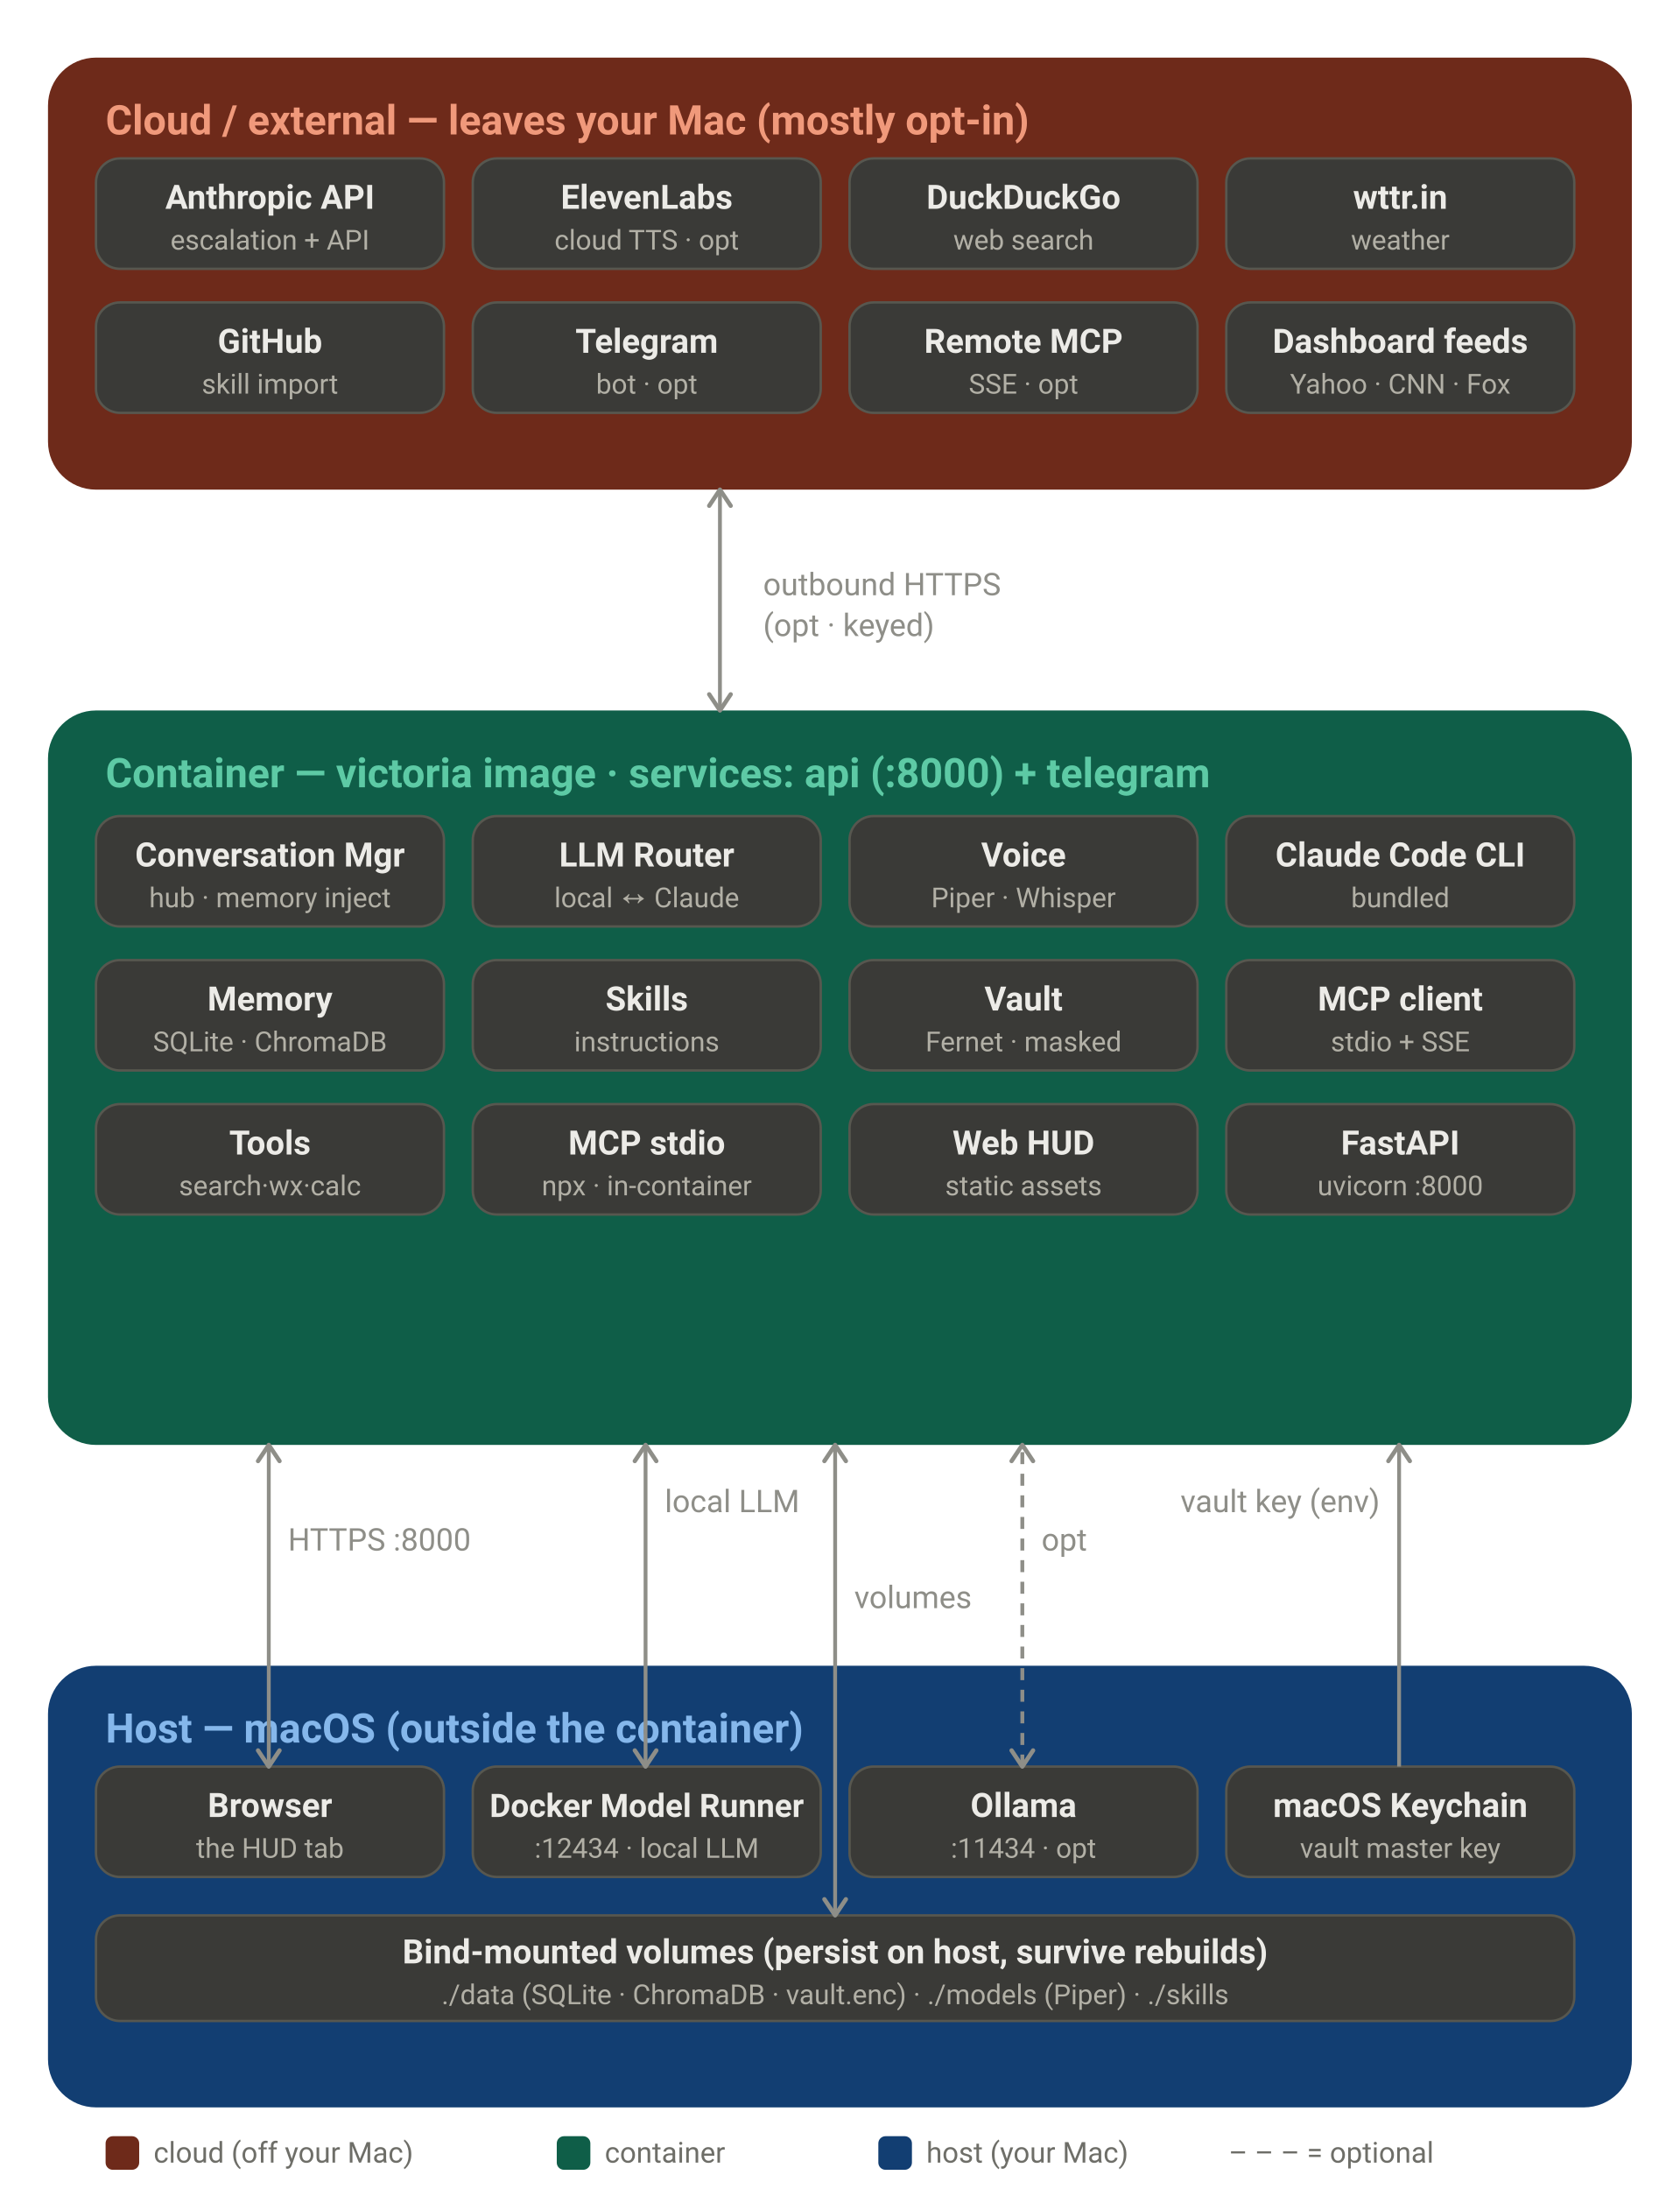
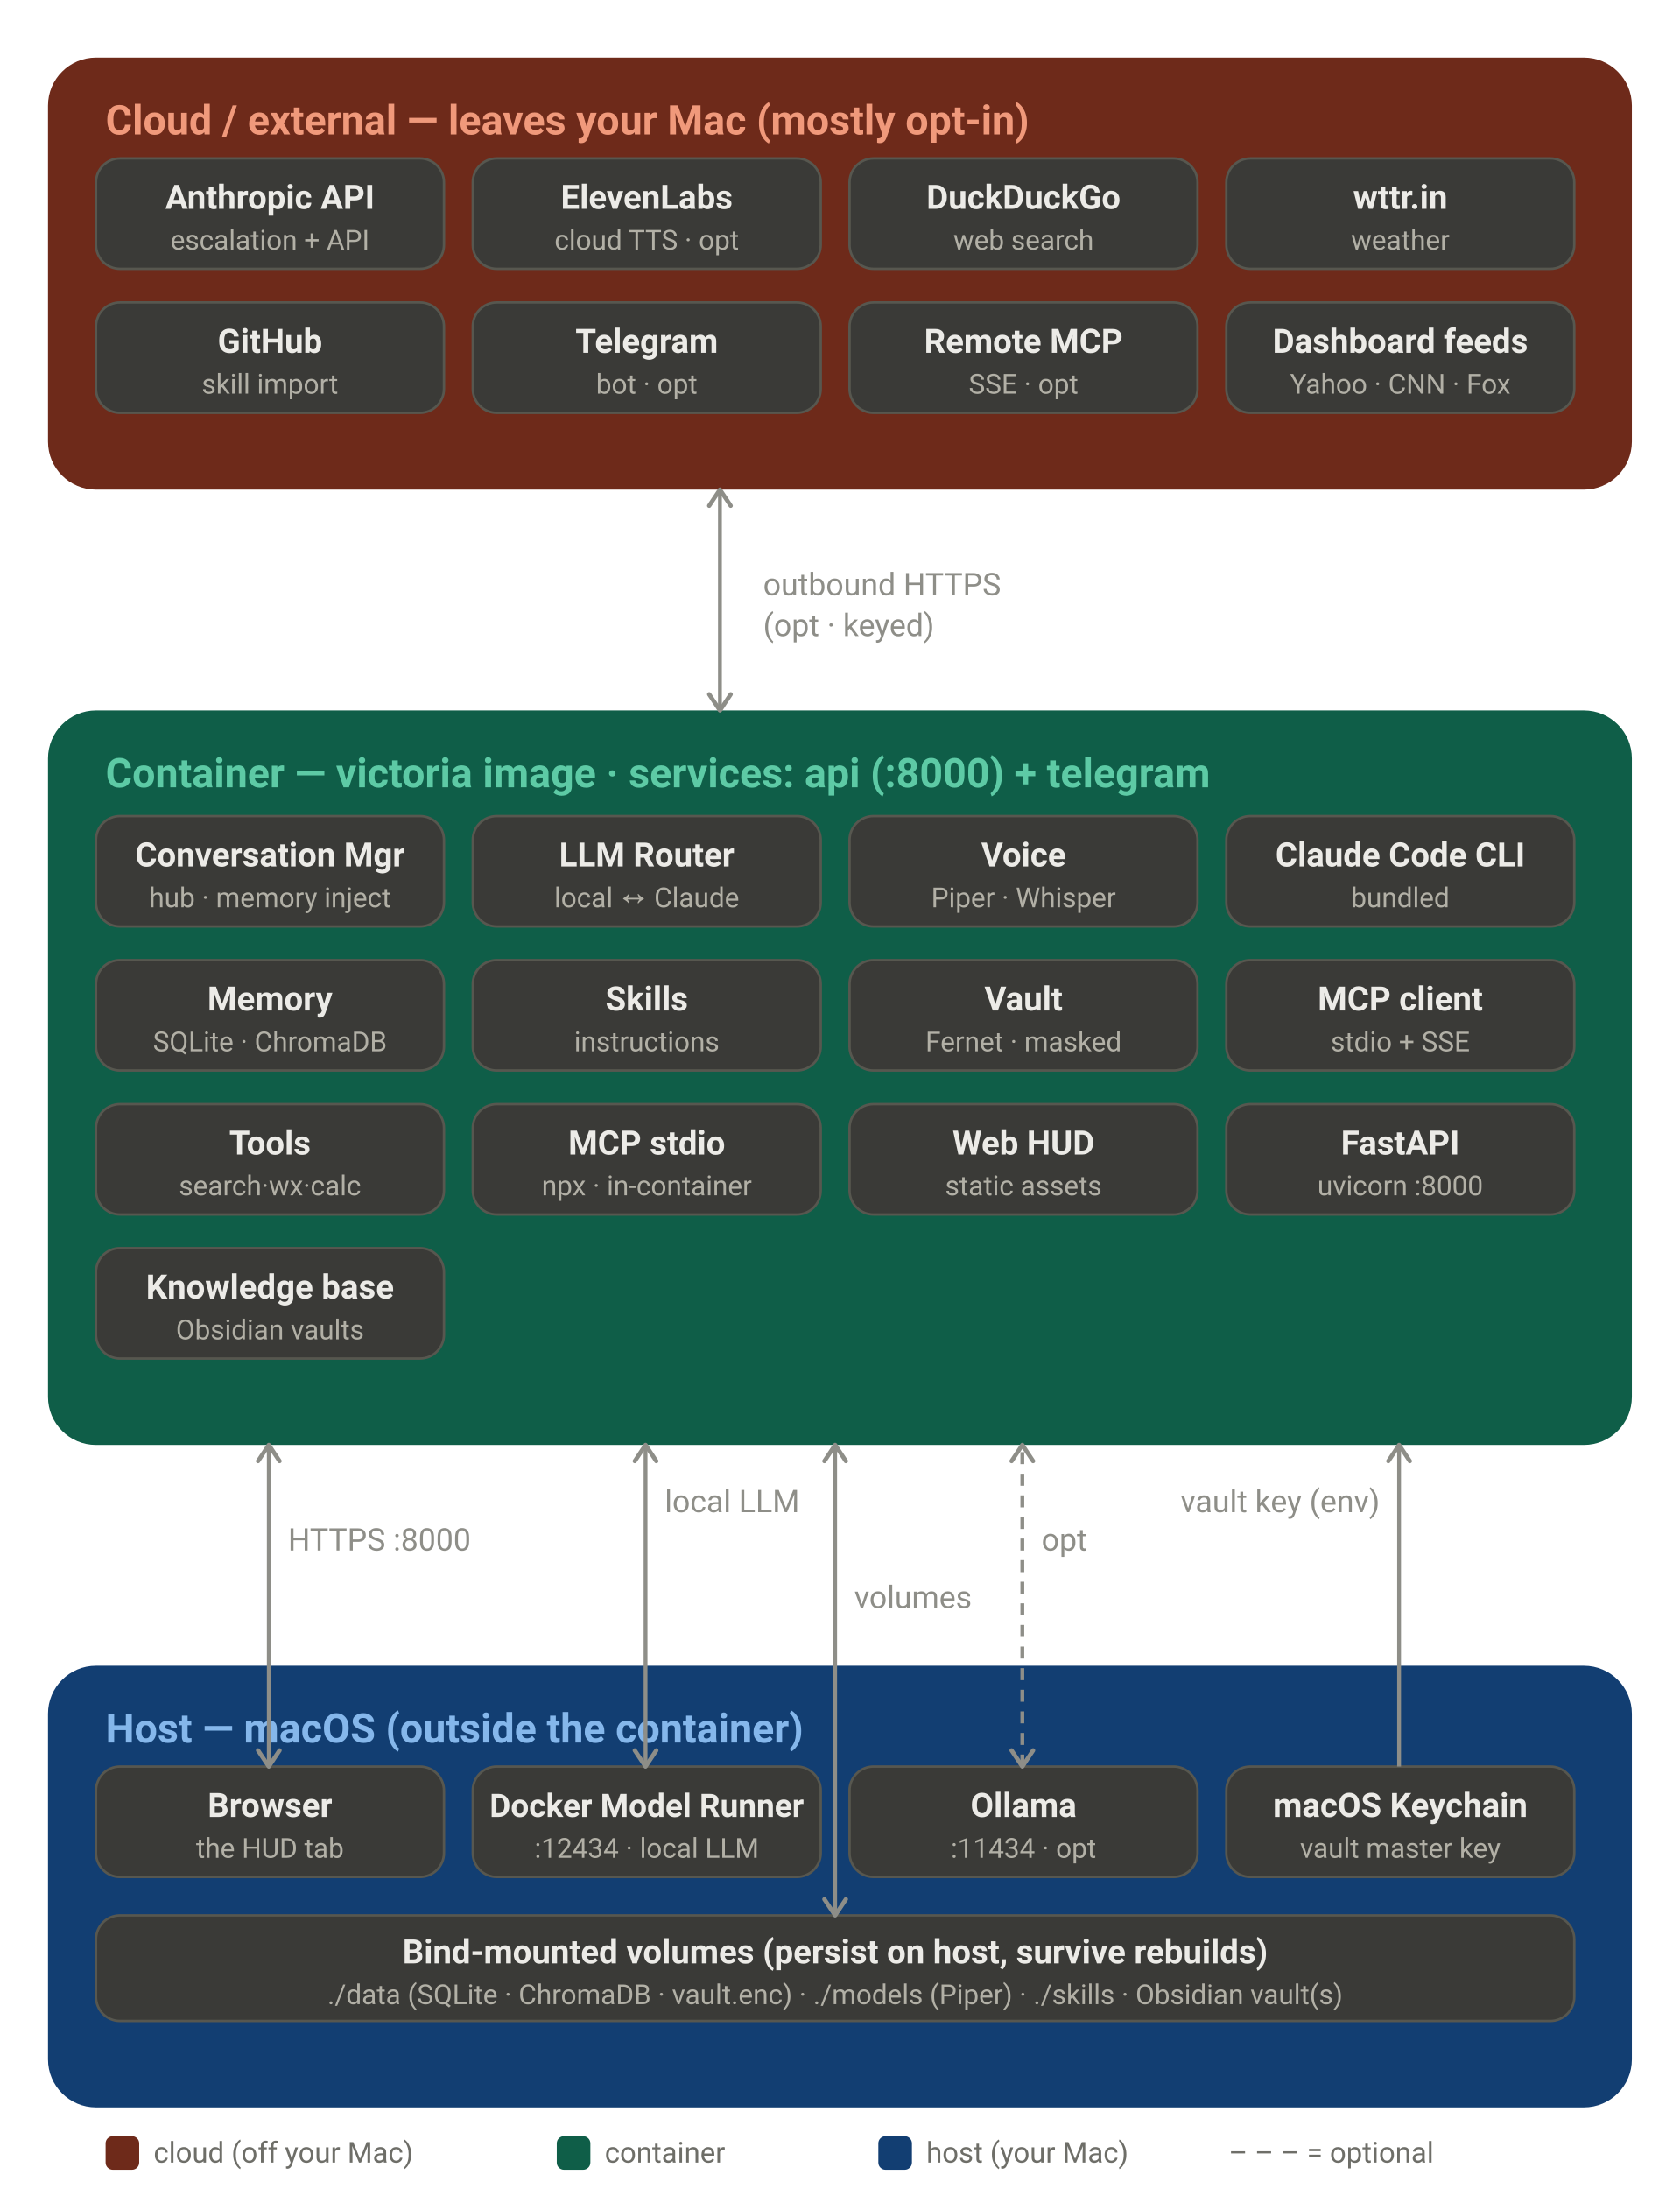
<svg xmlns="http://www.w3.org/2000/svg" viewBox="0 0 700 912" role="img" font-family="-apple-system, BlinkMacSystemFont, 'Segoe UI', Roboto, Helvetica, Arial, sans-serif">
  <defs>
    <marker id="ah" viewBox="0 0 10 10" refX="8" refY="5" markerWidth="7" markerHeight="7" orient="auto-start-reverse">
      <path d="M2 1L8 5L2 9" fill="none" stroke="context-stroke" stroke-width="1.6" stroke-linecap="round" stroke-linejoin="round" />
    </marker>
  </defs>
  <rect x="20" y="24" width="660" height="180" rx="20" fill="#6E2A1A" />
  <text x="44" y="56" fill="#F0997B" font-size="17" font-weight="600">Cloud / external — leaves your Mac (mostly opt-in)</text>
  <g>
    <rect x="40" y="66" width="145" height="46" rx="10" fill="#3A3A37" stroke="#57574F" stroke-width="1" />
    <text x="112.5" y="87" fill="#ECEBE7" font-size="14" font-weight="600" text-anchor="middle">Anthropic API</text>
    <text x="112.5" y="104" fill="#B2B0A6" font-size="11.5" text-anchor="middle">escalation + API</text>
    <rect x="197" y="66" width="145" height="46" rx="10" fill="#3A3A37" stroke="#57574F" stroke-width="1" />
    <text x="269.5" y="87" fill="#ECEBE7" font-size="14" font-weight="600" text-anchor="middle">ElevenLabs</text>
    <text x="269.5" y="104" fill="#B2B0A6" font-size="11.5" text-anchor="middle">cloud TTS · opt</text>
    <rect x="354" y="66" width="145" height="46" rx="10" fill="#3A3A37" stroke="#57574F" stroke-width="1" />
    <text x="426.5" y="87" fill="#ECEBE7" font-size="14" font-weight="600" text-anchor="middle">DuckDuckGo</text>
    <text x="426.5" y="104" fill="#B2B0A6" font-size="11.5" text-anchor="middle">web search</text>
    <rect x="511" y="66" width="145" height="46" rx="10" fill="#3A3A37" stroke="#57574F" stroke-width="1" />
    <text x="583.5" y="87" fill="#ECEBE7" font-size="14" font-weight="600" text-anchor="middle">wttr.in</text>
    <text x="583.5" y="104" fill="#B2B0A6" font-size="11.5" text-anchor="middle">weather</text>
    <rect x="40" y="126" width="145" height="46" rx="10" fill="#3A3A37" stroke="#57574F" stroke-width="1" />
    <text x="112.5" y="147" fill="#ECEBE7" font-size="14" font-weight="600" text-anchor="middle">GitHub</text>
    <text x="112.5" y="164" fill="#B2B0A6" font-size="11.5" text-anchor="middle">skill import</text>
    <rect x="197" y="126" width="145" height="46" rx="10" fill="#3A3A37" stroke="#57574F" stroke-width="1" />
    <text x="269.5" y="147" fill="#ECEBE7" font-size="14" font-weight="600" text-anchor="middle">Telegram</text>
    <text x="269.5" y="164" fill="#B2B0A6" font-size="11.5" text-anchor="middle">bot · opt</text>
    <rect x="354" y="126" width="145" height="46" rx="10" fill="#3A3A37" stroke="#57574F" stroke-width="1" />
    <text x="426.5" y="147" fill="#ECEBE7" font-size="14" font-weight="600" text-anchor="middle">Remote MCP</text>
    <text x="426.5" y="164" fill="#B2B0A6" font-size="11.5" text-anchor="middle">SSE · opt</text>
    <rect x="511" y="126" width="145" height="46" rx="10" fill="#3A3A37" stroke="#57574F" stroke-width="1" />
    <text x="583.5" y="147" fill="#ECEBE7" font-size="14" font-weight="600" text-anchor="middle">Dashboard feeds</text>
    <text x="583.5" y="164" fill="#B2B0A6" font-size="11.5" text-anchor="middle">Yahoo · CNN · Fox</text>
  </g>
  <rect x="20" y="296" width="660" height="306" rx="20" fill="#0F5E48" />
  <text x="44" y="328" fill="#5DCAA5" font-size="17" font-weight="600">Container — victoria image · services: api (:8000) + telegram</text>
  <g>
    <rect x="40" y="340" width="145" height="46" rx="10" fill="#3A3A37" stroke="#57574F" stroke-width="1" />
    <text x="112.5" y="361" fill="#ECEBE7" font-size="14" font-weight="600" text-anchor="middle">Conversation Mgr</text>
    <text x="112.5" y="378" fill="#B2B0A6" font-size="11.5" text-anchor="middle">hub · memory inject</text>
    <rect x="197" y="340" width="145" height="46" rx="10" fill="#3A3A37" stroke="#57574F" stroke-width="1" />
    <text x="269.5" y="361" fill="#ECEBE7" font-size="14" font-weight="600" text-anchor="middle">LLM Router</text>
    <text x="269.5" y="378" fill="#B2B0A6" font-size="11.5" text-anchor="middle">local ↔ Claude</text>
    <rect x="354" y="340" width="145" height="46" rx="10" fill="#3A3A37" stroke="#57574F" stroke-width="1" />
    <text x="426.5" y="361" fill="#ECEBE7" font-size="14" font-weight="600" text-anchor="middle">Voice</text>
    <text x="426.5" y="378" fill="#B2B0A6" font-size="11.5" text-anchor="middle">Piper · Whisper</text>
    <rect x="511" y="340" width="145" height="46" rx="10" fill="#3A3A37" stroke="#57574F" stroke-width="1" />
    <text x="583.5" y="361" fill="#ECEBE7" font-size="14" font-weight="600" text-anchor="middle">Claude Code CLI</text>
    <text x="583.5" y="378" fill="#B2B0A6" font-size="11.5" text-anchor="middle">bundled</text>
    <rect x="40" y="400" width="145" height="46" rx="10" fill="#3A3A37" stroke="#57574F" stroke-width="1" />
    <text x="112.5" y="421" fill="#ECEBE7" font-size="14" font-weight="600" text-anchor="middle">Memory</text>
    <text x="112.5" y="438" fill="#B2B0A6" font-size="11.5" text-anchor="middle">SQLite · ChromaDB</text>
    <rect x="197" y="400" width="145" height="46" rx="10" fill="#3A3A37" stroke="#57574F" stroke-width="1" />
    <text x="269.5" y="421" fill="#ECEBE7" font-size="14" font-weight="600" text-anchor="middle">Skills</text>
    <text x="269.5" y="438" fill="#B2B0A6" font-size="11.5" text-anchor="middle">instructions</text>
    <rect x="354" y="400" width="145" height="46" rx="10" fill="#3A3A37" stroke="#57574F" stroke-width="1" />
    <text x="426.5" y="421" fill="#ECEBE7" font-size="14" font-weight="600" text-anchor="middle">Vault</text>
    <text x="426.5" y="438" fill="#B2B0A6" font-size="11.5" text-anchor="middle">Fernet · masked</text>
    <rect x="511" y="400" width="145" height="46" rx="10" fill="#3A3A37" stroke="#57574F" stroke-width="1" />
    <text x="583.5" y="421" fill="#ECEBE7" font-size="14" font-weight="600" text-anchor="middle">MCP client</text>
    <text x="583.5" y="438" fill="#B2B0A6" font-size="11.5" text-anchor="middle">stdio + SSE</text>
    <rect x="40" y="460" width="145" height="46" rx="10" fill="#3A3A37" stroke="#57574F" stroke-width="1" />
    <text x="112.5" y="481" fill="#ECEBE7" font-size="14" font-weight="600" text-anchor="middle">Tools</text>
    <text x="112.5" y="498" fill="#B2B0A6" font-size="11.5" text-anchor="middle">search·wx·calc</text>
    <rect x="197" y="460" width="145" height="46" rx="10" fill="#3A3A37" stroke="#57574F" stroke-width="1" />
    <text x="269.5" y="481" fill="#ECEBE7" font-size="14" font-weight="600" text-anchor="middle">MCP stdio</text>
    <text x="269.5" y="498" fill="#B2B0A6" font-size="11.5" text-anchor="middle">npx · in-container</text>
    <rect x="354" y="460" width="145" height="46" rx="10" fill="#3A3A37" stroke="#57574F" stroke-width="1" />
    <text x="426.5" y="481" fill="#ECEBE7" font-size="14" font-weight="600" text-anchor="middle">Web HUD</text>
    <text x="426.5" y="498" fill="#B2B0A6" font-size="11.5" text-anchor="middle">static assets</text>
    <rect x="511" y="460" width="145" height="46" rx="10" fill="#3A3A37" stroke="#57574F" stroke-width="1" />
    <text x="583.5" y="481" fill="#ECEBE7" font-size="14" font-weight="600" text-anchor="middle">FastAPI</text>
    <text x="583.5" y="498" fill="#B2B0A6" font-size="11.5" text-anchor="middle">uvicorn :8000</text>
+     <rect x="40" y="520" width="145" height="46" rx="10" fill="#3A3A37" stroke="#57574F" stroke-width="1" />
+     <text x="112.5" y="541" fill="#ECEBE7" font-size="14" font-weight="600" text-anchor="middle">Knowledge base</text>
+     <text x="112.5" y="558" fill="#B2B0A6" font-size="11.5" text-anchor="middle">Obsidian vaults</text>
  </g>
  <rect x="20" y="694" width="660" height="184" rx="20" fill="#123E72" />
  <text x="44" y="726" fill="#85B7EB" font-size="17" font-weight="600">Host — macOS (outside the container)</text>
  <g>
    <rect x="40" y="736" width="145" height="46" rx="10" fill="#3A3A37" stroke="#57574F" stroke-width="1" />
    <text x="112.5" y="757" fill="#ECEBE7" font-size="14" font-weight="600" text-anchor="middle">Browser</text>
    <text x="112.5" y="774" fill="#B2B0A6" font-size="11.5" text-anchor="middle">the HUD tab</text>
    <rect x="197" y="736" width="145" height="46" rx="10" fill="#3A3A37" stroke="#57574F" stroke-width="1" />
    <text x="269.5" y="757" fill="#ECEBE7" font-size="13.5" font-weight="600" text-anchor="middle">Docker Model Runner</text>
    <text x="269.5" y="774" fill="#B2B0A6" font-size="11.5" text-anchor="middle">:12434 · local LLM</text>
    <rect x="354" y="736" width="145" height="46" rx="10" fill="#3A3A37" stroke="#57574F" stroke-width="1" />
    <text x="426.5" y="757" fill="#ECEBE7" font-size="14" font-weight="600" text-anchor="middle">Ollama</text>
    <text x="426.5" y="774" fill="#B2B0A6" font-size="11.5" text-anchor="middle">:11434 · opt</text>
    <rect x="511" y="736" width="145" height="46" rx="10" fill="#3A3A37" stroke="#57574F" stroke-width="1" />
    <text x="583.5" y="757" fill="#ECEBE7" font-size="14" font-weight="600" text-anchor="middle">macOS Keychain</text>
    <text x="583.5" y="774" fill="#B2B0A6" font-size="11.5" text-anchor="middle">vault master key</text>
    <rect x="40" y="798" width="616" height="44" rx="10" fill="#3A3A37" stroke="#57574F" stroke-width="1" />
    <text x="348" y="818" fill="#ECEBE7" font-size="14" font-weight="600" text-anchor="middle">Bind-mounted volumes (persist on host, survive rebuilds)</text>
-     <text x="348" y="835" fill="#B2B0A6" font-size="11.5" text-anchor="middle">./data (SQLite · ChromaDB · vault.enc) · ./models (Piper) · ./skills</text>
+     <text x="348" y="835" fill="#B2B0A6" font-size="11.5" text-anchor="middle">./data (SQLite · ChromaDB · vault.enc) · ./models (Piper) · ./skills · Obsidian vault(s)</text>
  </g>
  <line x1="300" y1="296" x2="300" y2="204" stroke="#8E8E88" stroke-width="1.6" marker-start="url(#ah)" marker-end="url(#ah)" />
  <text x="318" y="248" fill="#8E8E88" font-size="13">outbound HTTPS</text>
  <text x="318" y="265" fill="#8E8E88" font-size="13">(opt · keyed)</text>
  <line x1="112" y1="736" x2="112" y2="602" stroke="#8E8E88" stroke-width="1.6" marker-start="url(#ah)" marker-end="url(#ah)" />
  <text x="120" y="646" fill="#8E8E88" font-size="13">HTTPS :8000</text>
  <line x1="269" y1="736" x2="269" y2="602" stroke="#8E8E88" stroke-width="1.6" marker-start="url(#ah)" marker-end="url(#ah)" />
  <text x="277" y="630" fill="#8E8E88" font-size="13">local LLM</text>
  <line x1="426" y1="736" x2="426" y2="602" stroke="#8E8E88" stroke-width="1.6" stroke-dasharray="5 4" marker-start="url(#ah)" marker-end="url(#ah)" />
  <text x="434" y="646" fill="#8E8E88" font-size="13">opt</text>
  <line x1="583" y1="736" x2="583" y2="602" stroke="#8E8E88" stroke-width="1.6" marker-end="url(#ah)" />
  <text x="575" y="630" fill="#8E8E88" font-size="13" text-anchor="end">vault key (env)</text>
  <line x1="348" y1="798" x2="348" y2="602" stroke="#8E8E88" stroke-width="1.6" marker-start="url(#ah)" marker-end="url(#ah)" />
  <text x="356" y="670" fill="#8E8E88" font-size="13">volumes</text>
  <rect x="44" y="890" width="14" height="14" rx="3" fill="#6E2A1A" />
  <text x="64" y="901" fill="#6E6E68" font-size="12">cloud (off your Mac)</text>
  <rect x="232" y="890" width="14" height="14" rx="3" fill="#0F5E48" />
  <text x="252" y="901" fill="#6E6E68" font-size="12">container</text>
  <rect x="366" y="890" width="14" height="14" rx="3" fill="#123E72" />
  <text x="386" y="901" fill="#6E6E68" font-size="12">host (your Mac)</text>
  <text x="512" y="901" fill="#6E6E68" font-size="12">– – – = optional</text>
</svg>
